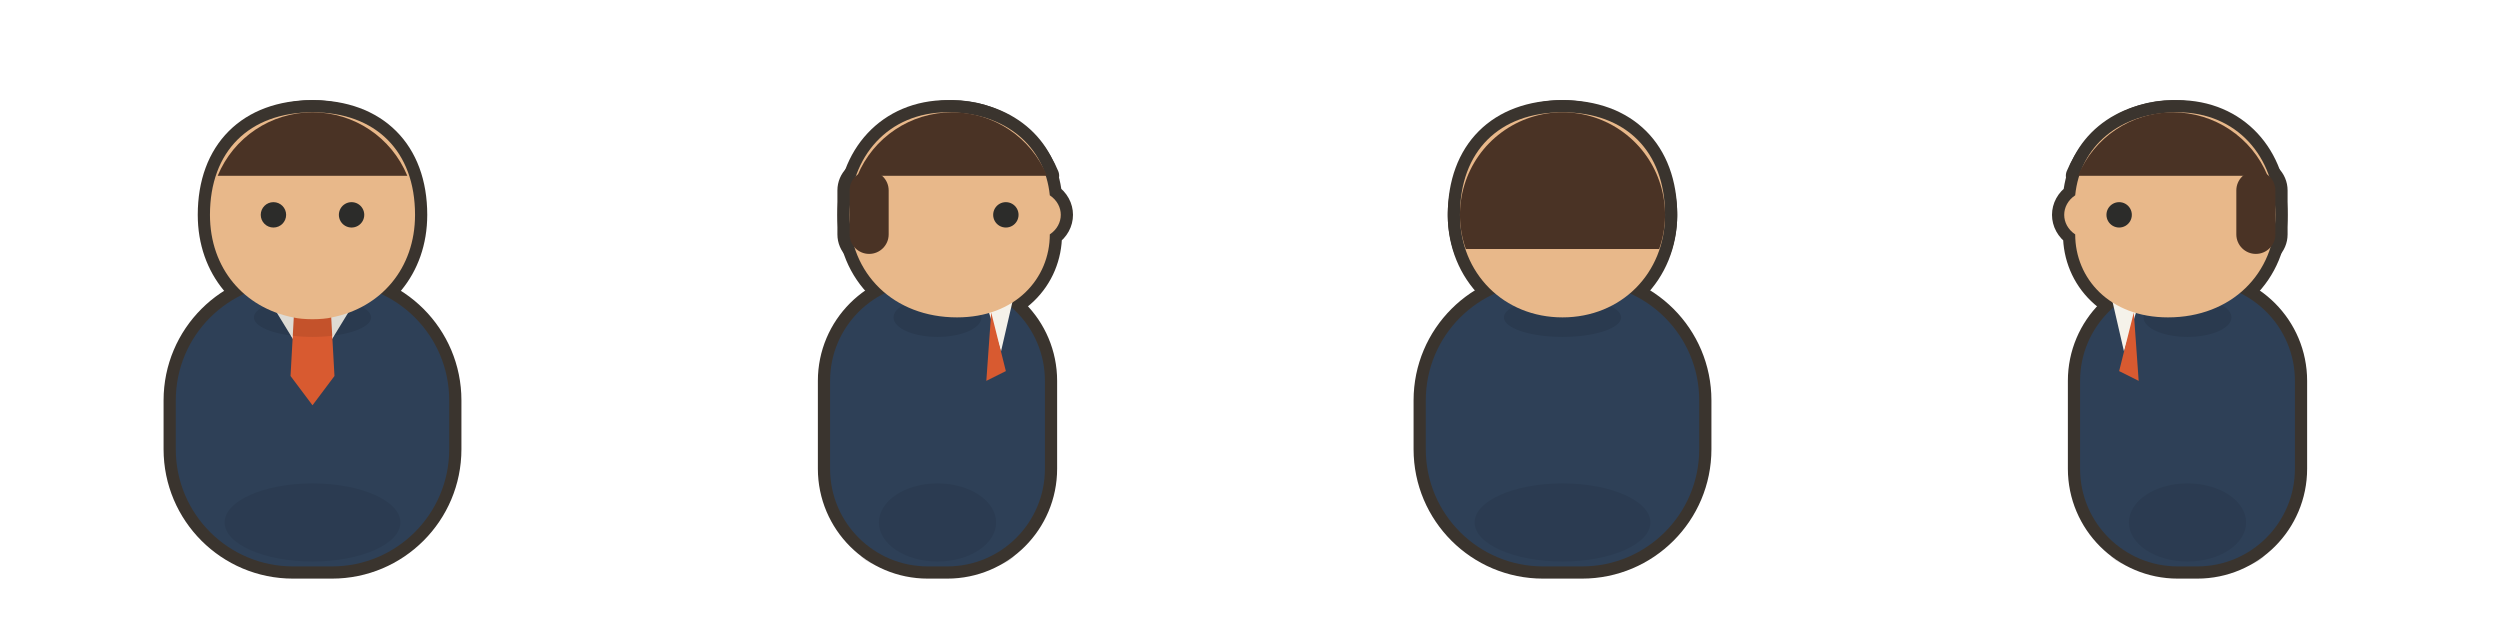
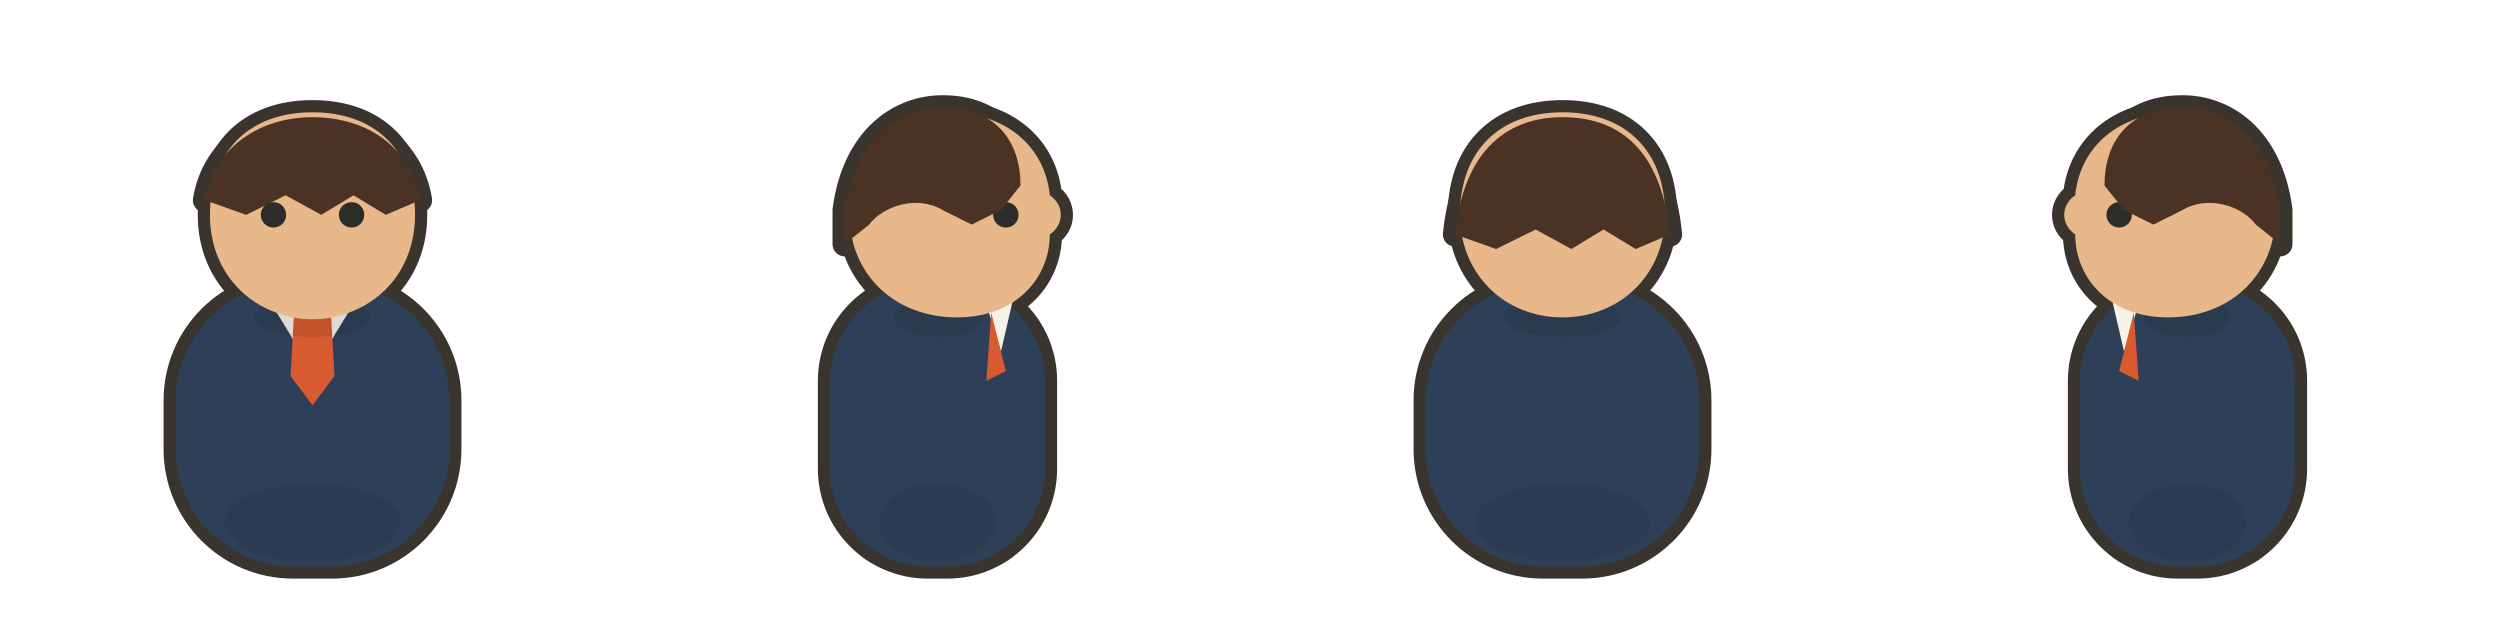
<svg xmlns="http://www.w3.org/2000/svg" viewBox="0 0 512 128" width="512" height="128">
  <g transform="translate(0 0)">
    <path d="M 48 113 a 16 4.5 0 1 0 32 0 a 16 4.5 0 1 0 -32 0 Z" fill="#000000" opacity="0.12" />
    <g transform="translate(64 0) scale(1 1) translate(-64 0)">
      <g transform="translate(64 87)">
        <path d="M -4 -29 h 8 a 24 24 0 0 1 24 24 v 10 a 24 24 0 0 1 -24 24 h -8 a 24 24 0 0 1 -24 -24 v -10 a 24 24 0 0 1 24 -24 Z" fill="#3A342E" stroke="#3A342E" stroke-width="5" stroke-linejoin="round" stroke-linecap="round" />
      </g>
    </g>
    <g transform="translate(64 58) scale(1) translate(-64 -58)">
      <g transform="translate(64 44)">
        <path d="M0-21C13-21 21-13 21 0 21 11 14 19 4 21 2 21.5-2 21.5-4 21-14 19-21 11-21 0-21-13-13-21 0-21Z" fill="#3A342E" stroke="#3A342E" stroke-width="5" stroke-linejoin="round" stroke-linecap="round" />
      </g>
      <g transform="translate(64 44)">
-         <path d="M -19.416 -8 A 21 21 0 0 1 19.416 -8 Z" fill="#3A342E" stroke="#3A342E" stroke-width="5" stroke-linejoin="round" stroke-linecap="round" />
+         <path d="M -22 -3 C -20.2 -14 -10.6 -20 0 -20 C 11 -20 20.2 -14 22 -3 L 15 0 L 8.4 -4 L 1.8 0 L -5.5 -4 L -13.6 0 Z" fill="#3A342E" stroke="#3A342E" stroke-width="5" stroke-linejoin="round" stroke-linecap="round" />
      </g>
    </g>
    <g transform="translate(64 0) scale(1 1) translate(-64 0)">
      <g transform="translate(64 87)">
        <path d="M -4 -29 h 8 a 24 24 0 0 1 24 24 v 10 a 24 24 0 0 1 -24 24 h -8 a 24 24 0 0 1 -24 -24 v -10 a 24 24 0 0 1 24 -24 Z" fill="#2E4057" />
        <path d="M -18 20 a 18 8 0 1 0 36 0 a 18 8 0 1 0 -36 0 Z" fill="#00000012" />
      </g>
      <g transform="translate(64 87)">
        <path d="M -11 -29 L 0 -11 L 11 -29 Z" fill="#F5F2EA" />
        <path d="M -3.5 -28 L 3.5 -28 L 4.5 -10 L 0 -4 L -4.5 -10 Z" fill="#D85A30" />
      </g>
      <g transform="translate(64 87)">
        <path d="M -12 -22 a 12 4 0 1 0 24 0 a 12 4 0 1 0 -24 0 Z" fill="#00000018" />
      </g>
    </g>
    <g transform="translate(64 58) scale(1) translate(-64 -58)">
      <g transform="translate(64 44)">
        <path d="M0-21C13-21 21-13 21 0 21 11 14 19 4 21 2 21.5-2 21.5-4 21-14 19-21 11-21 0-21-13-13-21 0-21Z" fill="#E8B88A" />
        <path d="M-10.6 0C-10.6 1.436-9.436 2.6-8 2.6-6.564 2.6-5.4 1.436-5.4 0-5.4-1.436-6.564-2.6-8-2.6-9.436-2.6-10.6-1.436-10.6 0Z" fill="#2C2C2A" />
        <path d="M5.4 0C5.4 0.929 5.896 1.787 6.7 2.252 7.504 2.716 8.496 2.716 9.3 2.252 10.104 1.787 10.6 0.929 10.6 0 10.6-0.929 10.104-1.787 9.3-2.252 8.496-2.716 7.504-2.716 6.7-2.252 5.896-1.787 5.4-0.929 5.4 0Z" fill="#2C2C2A" />
      </g>
      <g transform="translate(64 44)">
-         <path d="M -19.416 -8 A 21 21 0 0 1 19.416 -8 Z" fill="#4A3325" />
+         <path d="M -22 -3 C -20.2 -14 -10.6 -20 0 -20 C 11 -20 20.2 -14 22 -3 L 15 0 L 8.4 -4 L 1.8 0 L -5.5 -4 L -13.6 0 Z" fill="#4A3325" />
      </g>
    </g>
  </g>
  <g transform="translate(128 0)">
    <path d="M 48 113 a 16 4.5 0 1 0 32 0 a 16 4.5 0 1 0 -32 0 Z" fill="#000000" opacity="0.12" />
    <g transform="translate(64 0) scale(1 1) translate(-64 0)">
      <g transform="translate(64 87)">
        <path d="M -2 -29 h 4 a 20 20 0 0 1 20 20 v 18 a 20 20 0 0 1 -20 20 h -4 a 20 20 0 0 1 -20 -20 v -18 a 20 20 0 0 1 20 -20 Z" fill="#3A342E" stroke="#3A342E" stroke-width="5" stroke-linejoin="round" stroke-linecap="round" />
      </g>
    </g>
    <g transform="translate(64 58) scale(1) translate(-64 -58)">
      <g transform="translate(67 44)">
        <path d="M-1-21C11-21 19-14 20-4 23-2 23 2 20 4 20 13 13 21 1 21-12 21-21 12-21 0-21-12-13-21-1-21Z" fill="#3A342E" stroke="#3A342E" stroke-width="5" stroke-linejoin="round" stroke-linecap="round" />
      </g>
      <g transform="translate(67 44)">
-         <path d="M -19.416 -8 A 21 21 0 0 1 19.416 -8 Z" fill="#3A342E" stroke="#3A342E" stroke-width="5" stroke-linejoin="round" stroke-linecap="round" />
-         <path d="M -17 -9 h 0 a 4 4 0 0 1 4 4 v 9 a 4 4 0 0 1 -4 4 h 0 a 4 4 0 0 1 -4 -4 v -9 a 4 4 0 0 1 4 -4 Z" fill="#3A342E" stroke="#3A342E" stroke-width="5" stroke-linejoin="round" stroke-linecap="round" />
+         <path d="M -22 -1 C -20 -16 -10.6 -22 -2 -22 C 9 -22 14 -15 14 -6 L 10 -1 L 4 2 L -2 -1 C -7 -4 -14 -2 -17 2 L -22 6 Z" fill="#3A342E" stroke="#3A342E" stroke-width="5" stroke-linejoin="round" stroke-linecap="round" />
      </g>
    </g>
    <g transform="translate(64 0) scale(1 1) translate(-64 0)">
      <g transform="translate(64 87)">
        <path d="M -2 -29 h 4 a 20 20 0 0 1 20 20 v 18 a 20 20 0 0 1 -20 20 h -4 a 20 20 0 0 1 -20 -20 v -18 a 20 20 0 0 1 20 -20 Z" fill="#2E4057" />
        <path d="M -12 20 a 12 8 0 1 0 24 0 a 12 8 0 1 0 -24 0 Z" fill="#00000012" />
      </g>
      <g transform="translate(64 87)">
        <path d="M 9 -28 L 13 -15 L 16 -28 Z" fill="#F5F2EA" />
        <path d="M 11 -23 L 14 -11 L 10 -9 Z" fill="#D85A30" />
      </g>
      <g transform="translate(64 87)">
        <path d="M -9 -22 a 9 4 0 1 0 18 0 a 9 4 0 1 0 -18 0 Z" fill="#00000018" />
      </g>
    </g>
    <g transform="translate(64 58) scale(1) translate(-64 -58)">
      <g transform="translate(67 44)">
        <path d="M-1-21C11-21 19-14 20-4 23-2 23 2 20 4 20 13 13 21 1 21-12 21-21 12-21 0-21-12-13-21-1-21Z" fill="#E8B88A" />
        <path d="M8.4 0C8.4 0.929 8.896 1.787 9.7 2.252 10.504 2.716 11.496 2.716 12.3 2.252 13.104 1.787 13.6 0.929 13.6 0 13.6-0.929 13.104-1.787 12.3-2.252 11.496-2.716 10.504-2.716 9.7-2.252 8.896-1.787 8.4-0.929 8.4 0Z" fill="#2C2C2A" />
      </g>
      <g transform="translate(67 44)">
-         <path d="M -19.416 -8 A 21 21 0 0 1 19.416 -8 Z" fill="#4A3325" />
-         <path d="M -17 -9 h 0 a 4 4 0 0 1 4 4 v 9 a 4 4 0 0 1 -4 4 h 0 a 4 4 0 0 1 -4 -4 v -9 a 4 4 0 0 1 4 -4 Z" fill="#4A3325" />
+         <path d="M -22 -1 C -20 -16 -10.6 -22 -2 -22 C 9 -22 14 -15 14 -6 L 10 -1 L 4 2 L -2 -1 C -7 -4 -14 -2 -17 2 L -22 6 Z" fill="#4A3325" />
      </g>
    </g>
  </g>
  <g transform="translate(256 0)">
    <path d="M 48 113 a 16 4.5 0 1 0 32 0 a 16 4.5 0 1 0 -32 0 Z" fill="#000000" opacity="0.12" />
    <g transform="translate(64 0) scale(1 1) translate(-64 0)">
      <g transform="translate(64 87)">
        <path d="M -4 -29 h 8 a 24 24 0 0 1 24 24 v 10 a 24 24 0 0 1 -24 24 h -8 a 24 24 0 0 1 -24 -24 v -10 a 24 24 0 0 1 24 -24 Z" fill="#3A342E" stroke="#3A342E" stroke-width="5" stroke-linejoin="round" stroke-linecap="round" />
      </g>
    </g>
    <g transform="translate(64 58) scale(1) translate(-64 -58)">
      <g transform="translate(64 44)">
        <path d="M0-21C13-21 21-13 21 0 21 12 12 21 0 21-12 21-21 12-21 0-21-13-13-21 0-21Z" fill="#3A342E" stroke="#3A342E" stroke-width="5" stroke-linejoin="round" stroke-linecap="round" />
      </g>
      <g transform="translate(64 44)">
-         <path d="M -19.799 7 A 21 21 0 1 1 19.799 7 Z" fill="#3A342E" stroke="#3A342E" stroke-width="5" stroke-linejoin="round" stroke-linecap="round" />
+         <path d="M -22 4 C -20.2 -14 -10.6 -20 0 -20 C 11 -20 20.2 -14 22 4 L 15 7 L 8.4 3 L 1.8 7 L -5.5 3 L -13.6 7 Z" fill="#3A342E" stroke="#3A342E" stroke-width="5" stroke-linejoin="round" stroke-linecap="round" />
      </g>
    </g>
    <g transform="translate(64 0) scale(1 1) translate(-64 0)">
      <g transform="translate(64 87)">
        <path d="M -4 -29 h 8 a 24 24 0 0 1 24 24 v 10 a 24 24 0 0 1 -24 24 h -8 a 24 24 0 0 1 -24 -24 v -10 a 24 24 0 0 1 24 -24 Z" fill="#2E4057" />
        <path d="M -18 20 a 18 8 0 1 0 36 0 a 18 8 0 1 0 -36 0 Z" fill="#00000012" />
      </g>
      <g transform="translate(64 87)">
        <path d="M -8 -29 h 16 a 2 2 0 0 1 2 2 v 0 a 2 2 0 0 1 -2 2 h -16 a 2 2 0 0 1 -2 -2 v 0 a 2 2 0 0 1 2 -2 Z" fill="#F5F2EA" />
      </g>
      <g transform="translate(64 87)">
        <path d="M -12 -22 a 12 4 0 1 0 24 0 a 12 4 0 1 0 -24 0 Z" fill="#00000018" />
      </g>
    </g>
    <g transform="translate(64 58) scale(1) translate(-64 -58)">
      <g transform="translate(64 44)">
        <path d="M0-21C13-21 21-13 21 0 21 12 12 21 0 21-12 21-21 12-21 0-21-13-13-21 0-21Z" fill="#E8B88A" />
      </g>
      <g transform="translate(64 44)">
-         <path d="M -19.799 7 A 21 21 0 1 1 19.799 7 Z" fill="#4A3325" />
+         <path d="M -22 4 C -20.2 -14 -10.6 -20 0 -20 C 11 -20 20.2 -14 22 4 L 15 7 L 8.4 3 L 1.8 7 L -5.5 3 L -13.6 7 Z" fill="#4A3325" />
      </g>
    </g>
  </g>
  <g transform="translate(384 0)">
    <path d="M 48 113 a 16 4.5 0 1 0 32 0 a 16 4.5 0 1 0 -32 0 Z" fill="#000000" opacity="0.12" />
    <g transform="translate(128 0) scale(-1 1)">
      <g transform="translate(64 0) scale(1 1) translate(-64 0)">
        <g transform="translate(64 87)">
          <path d="M -2 -29 h 4 a 20 20 0 0 1 20 20 v 18 a 20 20 0 0 1 -20 20 h -4 a 20 20 0 0 1 -20 -20 v -18 a 20 20 0 0 1 20 -20 Z" fill="#3A342E" stroke="#3A342E" stroke-width="5" stroke-linejoin="round" stroke-linecap="round" />
        </g>
      </g>
      <g transform="translate(64 58) scale(1) translate(-64 -58)">
        <g transform="translate(67 44)">
          <path d="M-1-21C11-21 19-14 20-4 23-2 23 2 20 4 20 13 13 21 1 21-12 21-21 12-21 0-21-12-13-21-1-21Z" fill="#3A342E" stroke="#3A342E" stroke-width="5" stroke-linejoin="round" stroke-linecap="round" />
        </g>
        <g transform="translate(67 44)">
-           <path d="M -19.416 -8 A 21 21 0 0 1 19.416 -8 Z" fill="#3A342E" stroke="#3A342E" stroke-width="5" stroke-linejoin="round" stroke-linecap="round" />
-           <path d="M -17 -9 h 0 a 4 4 0 0 1 4 4 v 9 a 4 4 0 0 1 -4 4 h 0 a 4 4 0 0 1 -4 -4 v -9 a 4 4 0 0 1 4 -4 Z" fill="#3A342E" stroke="#3A342E" stroke-width="5" stroke-linejoin="round" stroke-linecap="round" />
+           <path d="M -22 -1 C -20 -16 -10.6 -22 -2 -22 C 9 -22 14 -15 14 -6 L 10 -1 L 4 2 L -2 -1 C -7 -4 -14 -2 -17 2 L -22 6 Z" fill="#3A342E" stroke="#3A342E" stroke-width="5" stroke-linejoin="round" stroke-linecap="round" />
        </g>
      </g>
      <g transform="translate(64 0) scale(1 1) translate(-64 0)">
        <g transform="translate(64 87)">
          <path d="M -2 -29 h 4 a 20 20 0 0 1 20 20 v 18 a 20 20 0 0 1 -20 20 h -4 a 20 20 0 0 1 -20 -20 v -18 a 20 20 0 0 1 20 -20 Z" fill="#2E4057" />
          <path d="M -12 20 a 12 8 0 1 0 24 0 a 12 8 0 1 0 -24 0 Z" fill="#00000012" />
        </g>
        <g transform="translate(64 87)">
          <path d="M 9 -28 L 13 -15 L 16 -28 Z" fill="#F5F2EA" />
          <path d="M 11 -23 L 14 -11 L 10 -9 Z" fill="#D85A30" />
        </g>
        <g transform="translate(64 87)">
          <path d="M -9 -22 a 9 4 0 1 0 18 0 a 9 4 0 1 0 -18 0 Z" fill="#00000018" />
        </g>
      </g>
      <g transform="translate(64 58) scale(1) translate(-64 -58)">
        <g transform="translate(67 44)">
          <path d="M-1-21C11-21 19-14 20-4 23-2 23 2 20 4 20 13 13 21 1 21-12 21-21 12-21 0-21-12-13-21-1-21Z" fill="#E8B88A" />
          <path d="M8.4 0C8.4 0.929 8.896 1.787 9.7 2.252 10.504 2.716 11.496 2.716 12.3 2.252 13.104 1.787 13.6 0.929 13.6 0 13.6-0.929 13.104-1.787 12.3-2.252 11.496-2.716 10.504-2.716 9.7-2.252 8.896-1.787 8.4-0.929 8.4 0Z" fill="#2C2C2A" />
        </g>
        <g transform="translate(67 44)">
-           <path d="M -19.416 -8 A 21 21 0 0 1 19.416 -8 Z" fill="#4A3325" />
-           <path d="M -17 -9 h 0 a 4 4 0 0 1 4 4 v 9 a 4 4 0 0 1 -4 4 h 0 a 4 4 0 0 1 -4 -4 v -9 a 4 4 0 0 1 4 -4 Z" fill="#4A3325" />
+           <path d="M -22 -1 C -20 -16 -10.6 -22 -2 -22 C 9 -22 14 -15 14 -6 L 10 -1 L 4 2 L -2 -1 C -7 -4 -14 -2 -17 2 L -22 6 Z" fill="#4A3325" />
        </g>
      </g>
    </g>
  </g>
</svg>
